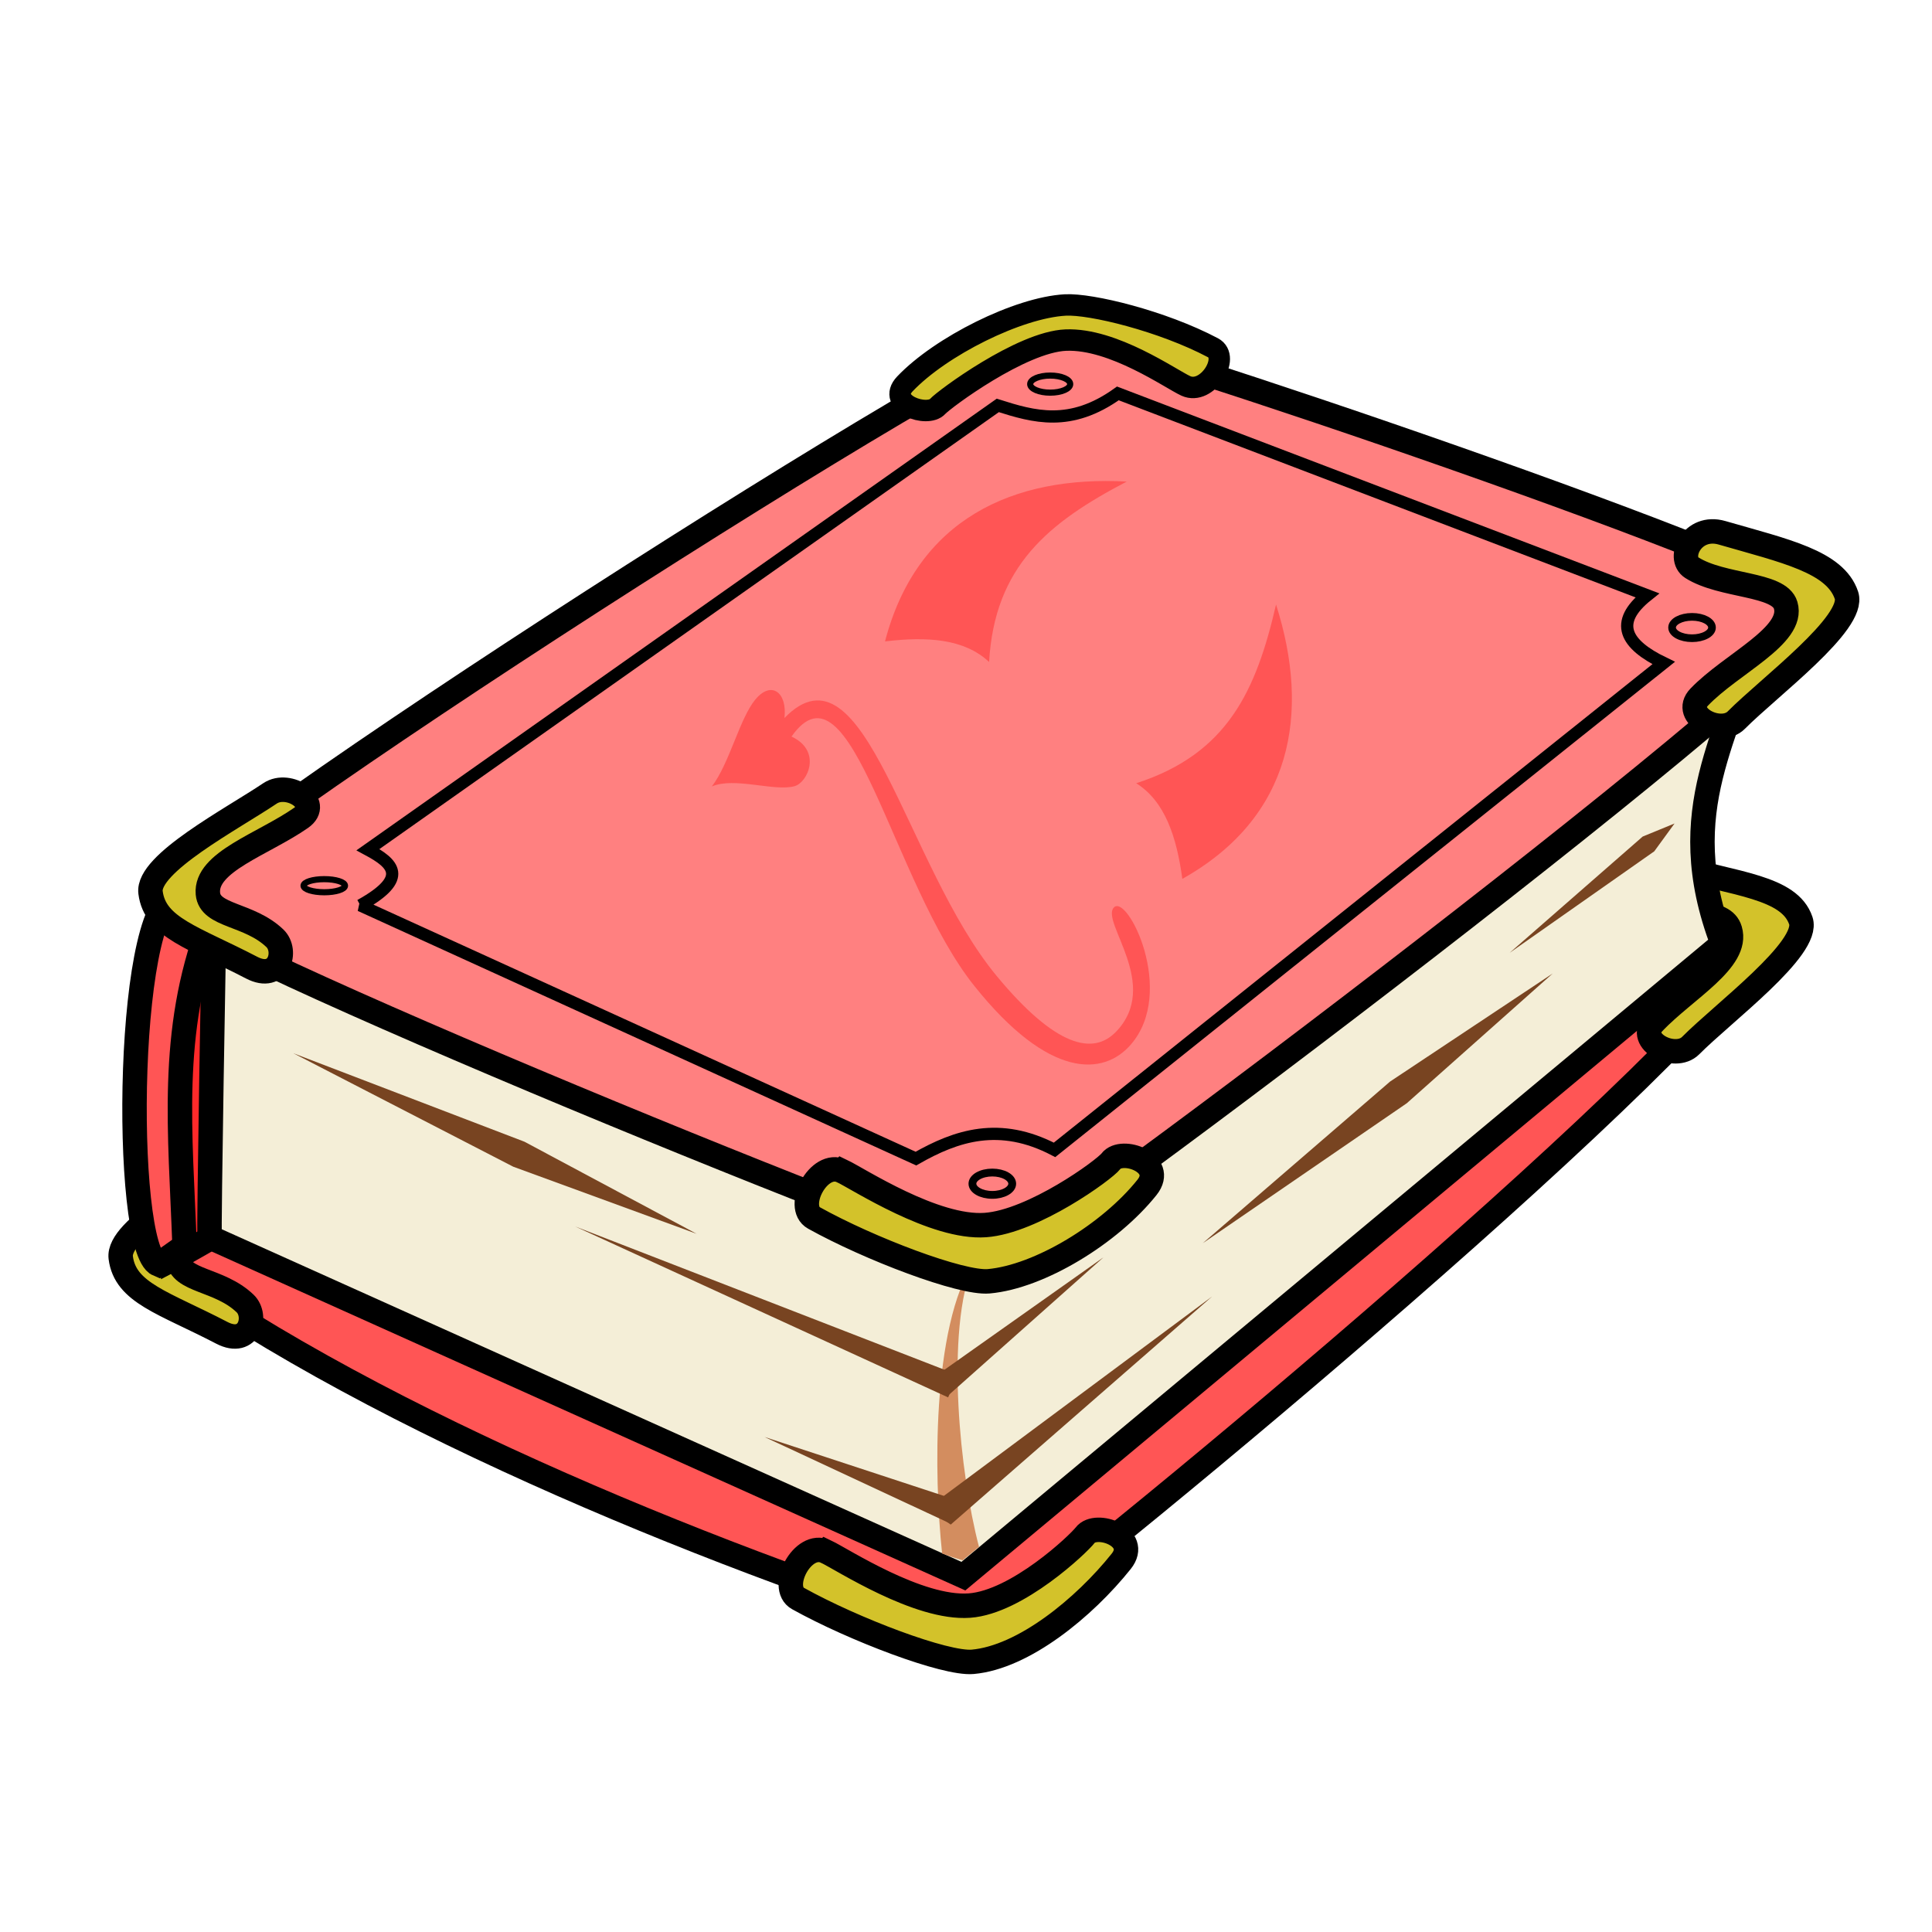
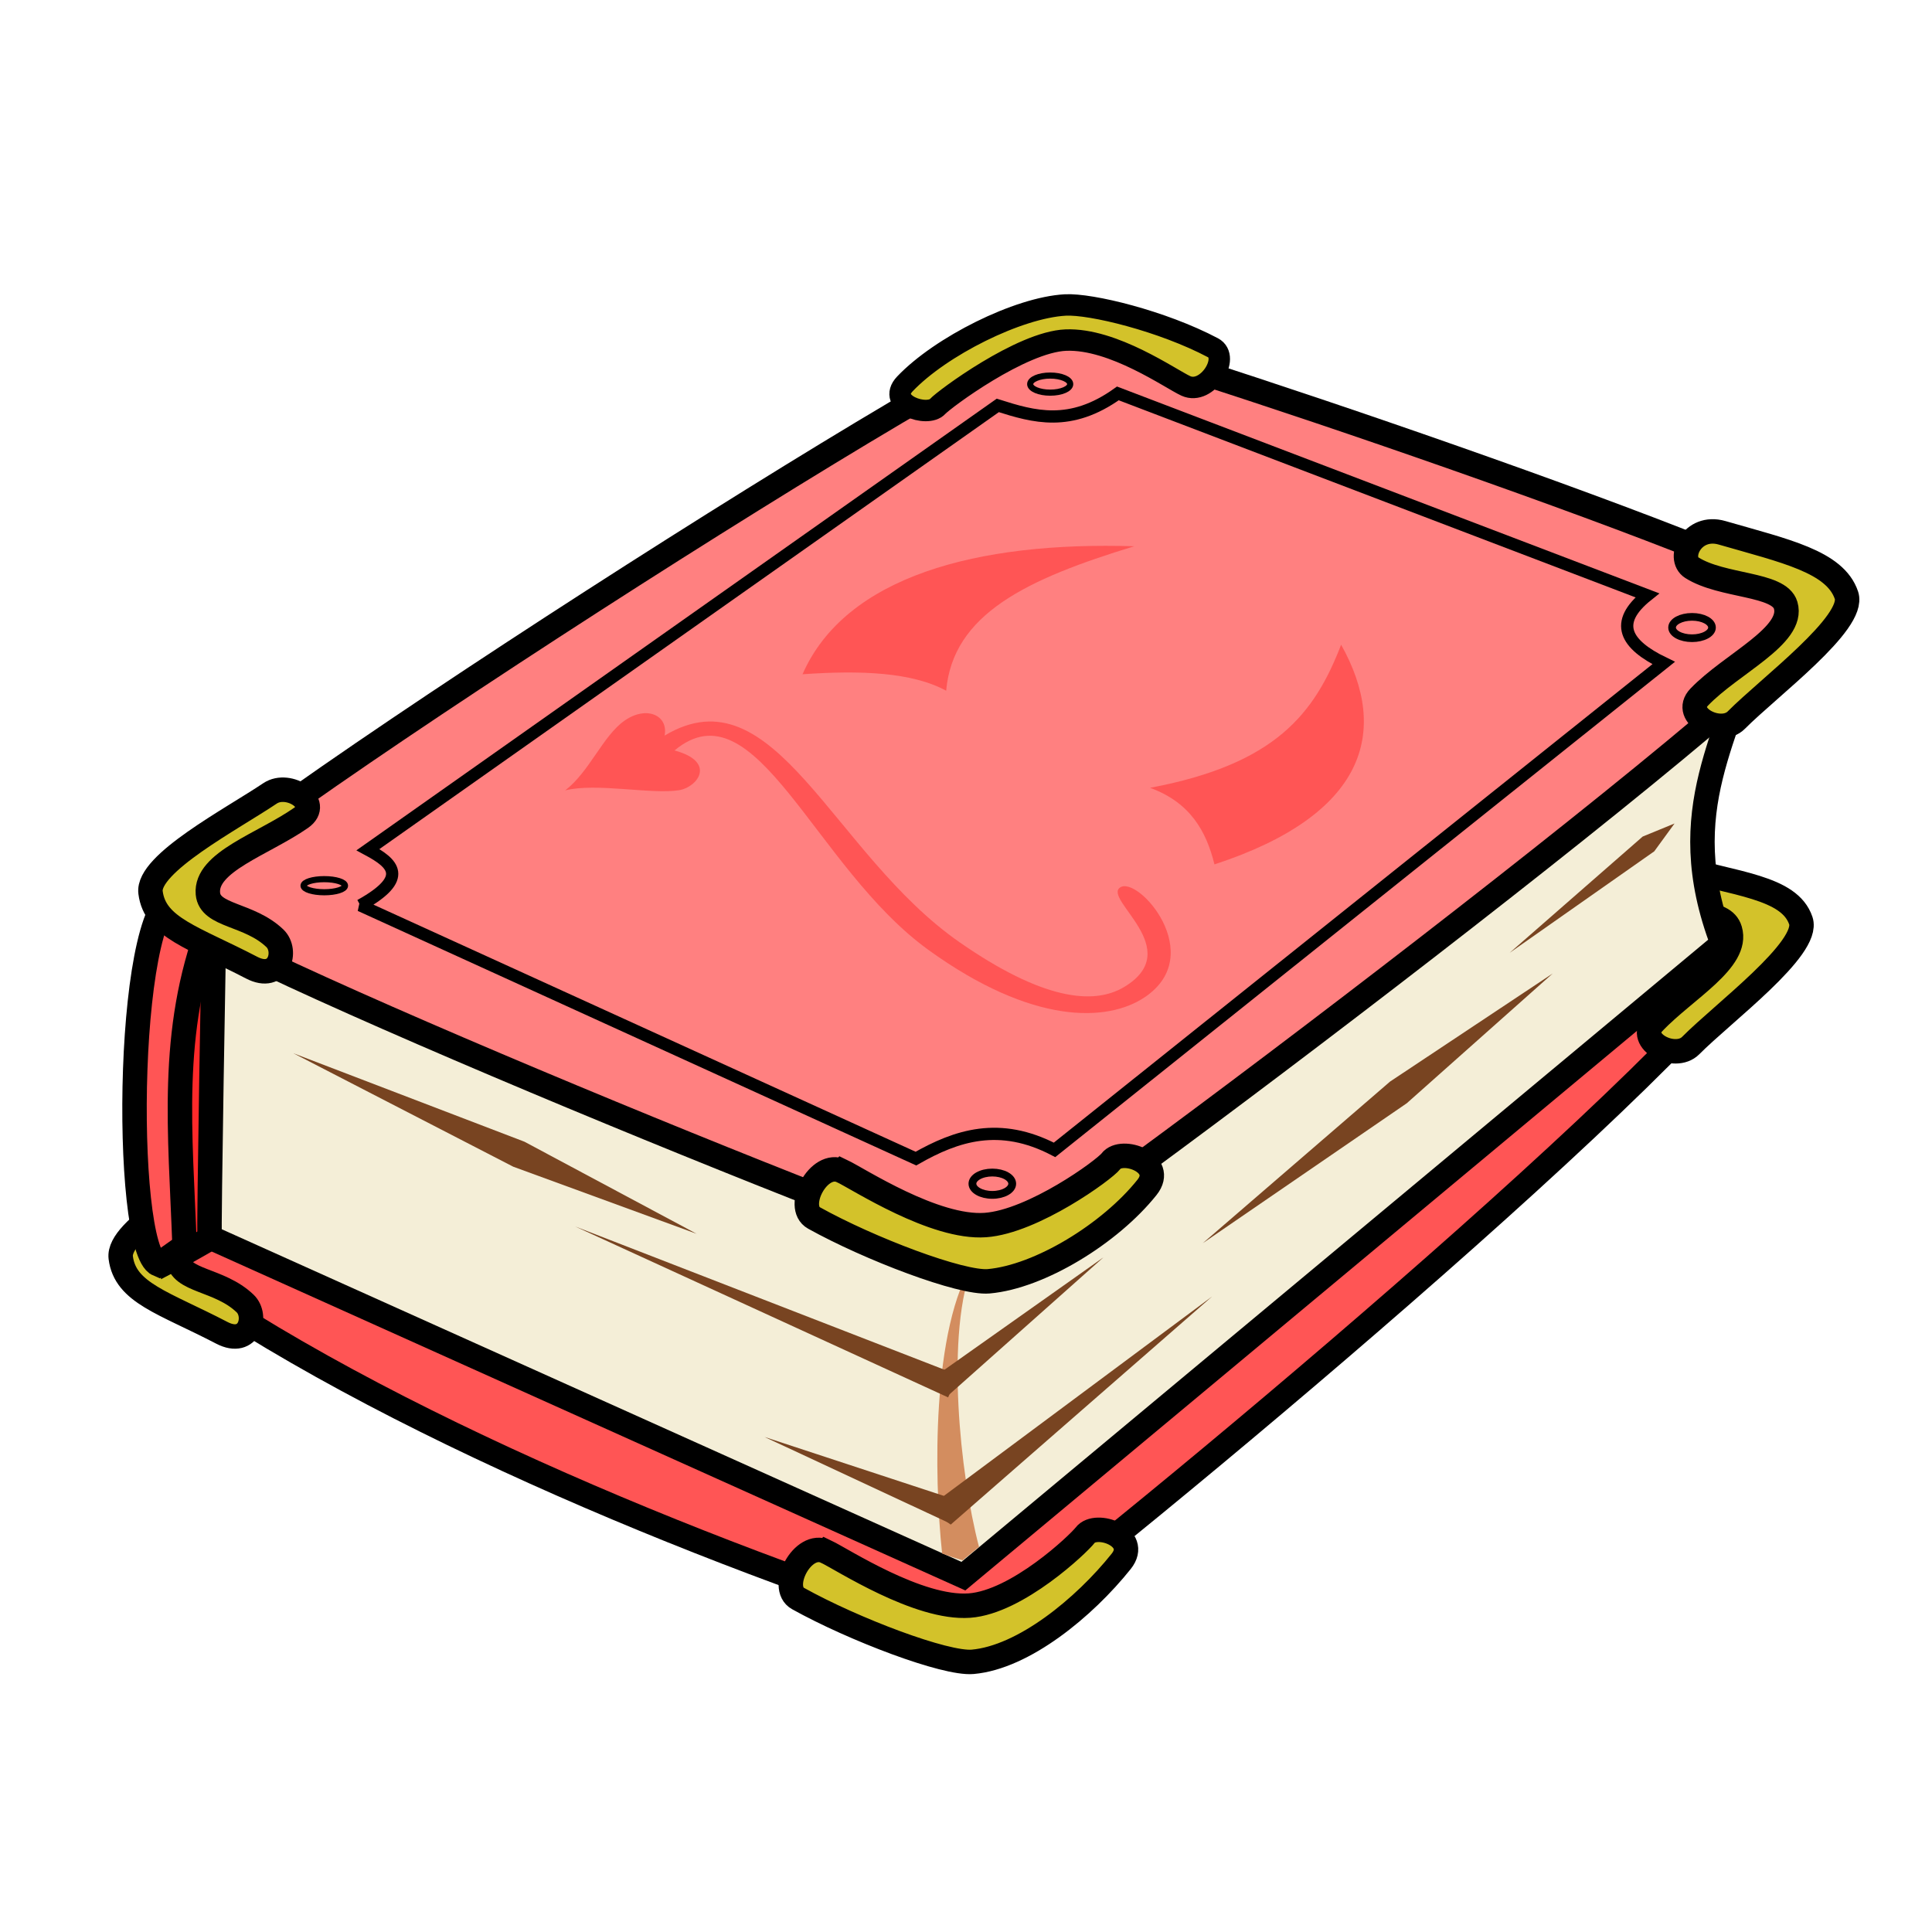
<svg xmlns="http://www.w3.org/2000/svg" width="100%" height="100%" viewBox="0 0 64 64" id="svg4311" version="1.1">
  <defs id="defs4313">
    <pattern y="0" x="0" height="6" width="6" patternUnits="userSpaceOnUse" id="EMFhbasepattern" />
  </defs>
  <g id="layer5" style="display:inline;opacity:1">
    <flowRoot xml:space="preserve" id="flowRoot4156" style="fill:black;stroke:none;stroke-opacity:1;stroke-width:1px;stroke-linejoin:miter;stroke-linecap:butt;fill-opacity:1;font-family:sans-serif;font-style:normal;font-weight:normal;font-size:40px;line-height:125%;letter-spacing:0px;word-spacing:0px">
      <flowRegion id="flowRegion4158">
        <rect id="rect4160" width="42.679" height="44.068" x="6.566" y="11.22" />
      </flowRegion>
      <flowPara id="flowPara4162" />
    </flowRoot>
    <flowRoot xml:space="preserve" id="flowRoot4168" style="fill:black;stroke:none;stroke-opacity:1;stroke-width:1px;stroke-linejoin:miter;stroke-linecap:butt;fill-opacity:1;font-family:sans-serif;font-style:normal;font-weight:normal;font-size:40px;line-height:125%;letter-spacing:0px;word-spacing:0px">
      <flowRegion id="flowRegion4170">
        <rect id="rect4172" width="63.766" height="63.64" x="0.253" y="-0.271" />
      </flowRegion>
      <flowPara id="flowPara4174" />
    </flowRoot>
    <text xml:space="preserve" style="font-style:normal;font-weight:normal;font-size:40px;line-height:125%;font-family:sans-serif;letter-spacing:0px;word-spacing:0px;fill:#000000;fill-opacity:1;stroke:none;stroke-width:1px;stroke-linecap:butt;stroke-linejoin:miter;stroke-opacity:1" x="38.482" y="27.125" id="text4158">
      <tspan id="tspan4160" x="38.482" y="27.125" />
    </text>
    <path style="fill:#ff5555;fill-rule:evenodd;stroke:#000000;stroke-width:0.81px;stroke-linecap:butt;stroke-linejoin:miter;stroke-opacity:1" d="M 5.3,41.888 C 12.651,47.194 24.341,51.842 32.511,54.363 37.085,51.009 56.439,34.931 58.619,30.787 L 41.244,25.525 c -11.981,5.454 -25.997,8.3 -35.944,16.363 z" id="path4190" />
    <path style="display:inline;opacity:1;fill:#d3c22a;fill-rule:evenodd;stroke:#000000;stroke-width:0.81px;stroke-linecap:butt;stroke-linejoin:miter;stroke-opacity:1;fill-opacity:1" d="m 54.778,33.873 c -0.59,0.615 0.704,1.292 1.229,0.762 1.073,-1.083 3.955,-3.222 3.648,-4.135 -0.376,-1.117 -2.166,-1.211 -4.248,-1.814 -0.993,-0.287 -1.068,0.787 -0.567,1.104 1.005,0.638 2.253,0.282 2.469,1.014 0.298,1.01 -1.47,1.961 -2.531,3.068 z" id="path4192-3" />
    <path style="display:inline;opacity:1;fill:#d3c22a;fill-rule:evenodd;stroke:#000000;stroke-width:0.81px;stroke-linecap:butt;stroke-linejoin:miter;stroke-opacity:1;fill-opacity:1" d="M 8.986,39.19 C 9.686,38.703 8.577,37.963 7.957,38.379 6.692,39.229 3.879,40.706 4,41.662 4.148,42.831 5.424,43.149 7.346,44.15 8.263,44.628 8.548,43.59 8.12,43.18 7.261,42.356 5.967,42.459 5.9,41.699 5.807,40.649 7.727,40.066 8.986,39.19 Z" id="path4192-3-1-9-4" />
    <path style="fill:#ff2a2a;fill-rule:evenodd;stroke:#000000;stroke-width:0.81px;stroke-linecap:butt;stroke-linejoin:miter;stroke-opacity:1" d="M 5.68,41.743 C 6.263,41.444 10.346,39.058 10.308,39.067 L 9.513,28.002 6.258,30.714 C 4.754,34.522 5.326,38.122 5.68,41.743 Z" id="path4198" />
    <path style="fill:#ff5555;fill-rule:evenodd;stroke:#000000;stroke-width:0.81px;stroke-linecap:butt;stroke-linejoin:miter;stroke-opacity:1" d="M 5.246,41.888 C 4.043,41.388 4.152,29.229 6.005,29.648 l 0.94,0.976 C 5.597,34.204 5.98,37.508 6.114,41.273 Z" id="path4196" />
    <path style="fill:#f4eed7;fill-rule:evenodd;stroke:#000000;stroke-width:0.81px;stroke-linecap:butt;stroke-linejoin:miter;stroke-opacity:1" d="M 6.945,40.984 C 6.909,40.767 7.09,30.751 7.09,30.751 l 50.95,-9.619 c -0.615,3.214 -2.7,5.611 -0.976,10.125 L 31.913,52.212 Z" id="path4261" />
    <path style="fill:#d3c22a;fill-rule:evenodd;stroke:#000000;stroke-width:0.81px;stroke-linecap:butt;stroke-linejoin:miter;stroke-opacity:1;fill-opacity:1" d="m 27.358,51.398 c -0.77,-0.366 -1.574,1.192 -0.922,1.555 1.831,1.019 4.879,2.178 5.786,2.097 1.683,-0.149 3.693,-1.793 4.918,-3.327 0.645,-0.808 -0.836,-1.341 -1.193,-0.868 -0.217,0.287 -2.249,2.217 -3.833,2.332 -1.689,0.123 -4.211,-1.531 -4.755,-1.79 z" id="path4192" />
    <path style="fill:#ff8080;fill-rule:evenodd;stroke:#000000;stroke-width:0.81px;stroke-linecap:butt;stroke-linejoin:miter;stroke-opacity:1" d="M 5.499,29.991 C 5.491,28.653 33.368,10.807 34.934,10.934 36.658,11.075 59.97,18.979 60.391,20.155 60.844,21.422 33.99,41.667 33.126,41.78 32.191,41.901 5.505,31.062 5.499,29.991 Z" id="path4200" />
    <path style="display:inline;opacity:1;fill:#d3c22a;fill-rule:evenodd;stroke:#000000;stroke-width:0.81px;stroke-linecap:butt;stroke-linejoin:miter;stroke-opacity:1;fill-opacity:1" d="m 56.289,23.092 c -0.59,0.615 0.704,1.292 1.229,0.762 1.073,-1.083 3.955,-3.222 3.648,-4.135 -0.376,-1.117 -2.038,-1.467 -4.12,-2.069 -0.993,-0.287 -1.502,0.838 -1.002,1.155 1.005,0.638 2.892,0.512 3.108,1.244 0.298,1.01 -1.802,1.935 -2.863,3.043 z" id="path4192-3-1" />
    <path style="fill:none;fill-rule:evenodd;stroke:#000000;stroke-width:0.405;stroke-linecap:butt;stroke-linejoin:miter;stroke-miterlimit:4;stroke-dasharray:none;stroke-opacity:1" d="m 11.935,29.991 18.406,8.389 c 1.344,-0.767 2.771,-1.24 4.592,-0.289 L 55.111,21.963 C 53.838,21.347 53.435,20.627 54.569,19.721 L 37.031,13.032 c -1.575,1.128 -2.78,0.778 -3.978,0.398 L 12.189,28.147 c 0.82,0.441 1.395,0.929 -0.253,1.844 z" id="path4256" />
    <ellipse style="display:inline;opacity:1;fill:none;fill-opacity:1;stroke:#000000;stroke-width:0.203;stroke-linecap:round;stroke-linejoin:round;stroke-miterlimit:4;stroke-dasharray:none;stroke-opacity:1" id="path4258-8" cx="34.789" cy="12.724" rx="0.663" ry="0.283" />
    <ellipse style="display:inline;opacity:1;fill:none;fill-opacity:1;stroke:#000000;stroke-width:0.203;stroke-linecap:round;stroke-linejoin:round;stroke-miterlimit:4;stroke-dasharray:none;stroke-opacity:1" id="path4258" cx="10.742" cy="29.34" rx="0.687" ry="0.217" />
    <ellipse style="display:inline;opacity:1;fill:none;fill-opacity:1;stroke:#000000;stroke-width:0.259;stroke-linecap:round;stroke-linejoin:round;stroke-miterlimit:4;stroke-dasharray:none;stroke-opacity:1" id="path4258-9" cx="32.872" cy="39.212" rx="0.659" ry="0.37" />
    <ellipse style="display:inline;opacity:1;fill:none;fill-opacity:1;stroke:#000000;stroke-width:0.254;stroke-linecap:round;stroke-linejoin:round;stroke-miterlimit:4;stroke-dasharray:none;stroke-opacity:1" id="path4258-6" cx="56.051" cy="20.788" rx="0.661" ry="0.354" />
    <path style="fill:#d38d5f;fill-opacity:1;fill-rule:evenodd;stroke:none;stroke-width:1px;stroke-linecap:butt;stroke-linejoin:miter;stroke-opacity:1" d="m 31.883,51.689 c 0.18,-0.148 0.365,-0.298 0.548,-0.446 -0.326,-1.248 -0.593,-2.98 -0.68,-4.673 -0.094,-1.835 0.02,-3.639 0.512,-4.762 -0.696,1.048 -1.038,2.865 -1.159,4.757 -0.111,1.732 -0.04,3.538 0.105,4.898 0.225,0.083 0.451,0.158 0.676,0.225 z" id="path4419" />
    <path style="fill:#784421;fill-opacity:1;fill-rule:evenodd;stroke:none;stroke-width:1px;stroke-linecap:butt;stroke-linejoin:miter;stroke-opacity:1" d="m 31.656,50.107 0.149,-0.377 -6.477,-2.128 6.179,2.881 0.149,-0.377 z" id="path4193" />
    <path style="fill:#784421;fill-opacity:1;fill-rule:evenodd;stroke:none;stroke-width:1px;stroke-linecap:butt;stroke-linejoin:miter;stroke-opacity:1" d="m 31.113,50.234 0.381,0.27 8.659,-7.557 -9.223,6.857 0.183,0.429 z" id="path4197" />
    <path style="display:inline;opacity:1;fill:#784421;fill-opacity:1;fill-rule:evenodd;stroke:none;stroke-width:1px;stroke-linecap:butt;stroke-linejoin:miter;stroke-opacity:1" d="m 31.723,45.544 -12.669,-4.915 12.354,5.662 z" id="path4193-1" />
    <path style="display:inline;opacity:1;fill:#784421;fill-opacity:1;fill-rule:evenodd;stroke:none;stroke-width:1px;stroke-linecap:butt;stroke-linejoin:miter;stroke-opacity:1" d="m 31.022,46.044 0.394,0.177 5.139,-4.571 -5.616,3.97 0.083,0.424 z" id="path4197-4" />
    <path style="display:inline;opacity:1;fill:#784421;fill-opacity:1;fill-rule:evenodd;stroke:none;stroke-width:1px;stroke-linecap:butt;stroke-linejoin:miter;stroke-opacity:1" d="m 23.075,40.87 -5.701,-3.049 -7.655,-2.93 7.284,3.758 6.071,2.221 z" id="path4193-1-9" />
    <path style="display:inline;opacity:1;fill:#784421;fill-opacity:1;fill-rule:evenodd;stroke:none;stroke-width:1px;stroke-linecap:butt;stroke-linejoin:miter;stroke-opacity:1" d="m 51.432,32.25 -5.384,3.578 -6.205,5.355 6.759,-4.637 4.831,-4.296 z" id="path4193-1-9-8" />
    <path style="display:inline;opacity:1;fill:#d3c22a;fill-rule:evenodd;stroke:#000000;stroke-width:0.81px;stroke-linecap:butt;stroke-linejoin:miter;stroke-opacity:1;fill-opacity:1" d="M 9.973,27.093 C 10.673,26.606 9.564,25.867 8.945,26.282 7.68,27.132 4.866,28.609 4.987,29.565 5.135,30.734 6.411,31.052 8.333,32.053 9.25,32.531 9.535,31.493 9.107,31.083 8.248,30.259 6.954,30.362 6.887,29.602 6.794,28.552 8.715,27.969 9.973,27.093 Z" id="path4192-3-1-9" />
    <path style="display:inline;opacity:1;fill:#d3c22a;fill-rule:evenodd;stroke:#000000;stroke-width:0.71px;stroke-linecap:butt;stroke-linejoin:miter;stroke-opacity:1;fill-opacity:1" d="m 39.283,12.784 c 0.706,0.321 1.493,-0.95 0.897,-1.265 -1.675,-0.885 -4.044,-1.462 -4.889,-1.416 -1.568,0.085 -4.137,1.374 -5.315,2.614 -0.621,0.653 0.743,1.128 1.087,0.745 0.209,-0.232 2.77,-2.137 4.245,-2.196 1.573,-0.063 3.476,1.291 3.975,1.518 z" id="path4192-8-0" />
    <path style="display:inline;opacity:1;fill:#d3c22a;fill-rule:evenodd;stroke:#000000;stroke-width:0.81px;stroke-linecap:butt;stroke-linejoin:miter;stroke-opacity:1;fill-opacity:1" d="m 27.888,38.792 c -0.77,-0.366 -1.574,1.192 -0.922,1.555 1.831,1.019 4.879,2.178 5.786,2.097 1.683,-0.149 4.019,-1.576 5.243,-3.11 0.645,-0.808 -0.836,-1.341 -1.193,-0.868 -0.217,0.287 -2.575,2 -4.158,2.115 -1.689,0.123 -4.211,-1.531 -4.755,-1.79 z" id="path4192-8" />
    <path style="display:inline;opacity:1;fill:#784421;fill-opacity:1;fill-rule:evenodd;stroke:none;stroke-width:1px;stroke-linecap:butt;stroke-linejoin:miter;stroke-opacity:1" d="m 55.47,27.281 -0.67,0.92 -4.79,3.362 4.406,-3.851 1.053,-0.432 z" id="path4197-4-5" />
-     <g id="g4219" transform="matrix(0.3063412,0.2369755,-0.2556233,0.330879,54.96507,22.49808)" style="display:inline;opacity:1;fill:#ff5555">
+     <g id="g4219" transform="matrix(0.4243384,0.1897597,-0.3493254,0.2649537,61.94468,23.33686)" style="display:inline;opacity:1;fill:#ff5555">
      <path id="path4271-6-6" d="m -54.379,35.168 c 2.568,-2.344 5.221,-4.019 8.121,-3.758 -4.635,-6.268 -3.282,-11.606 -0.118,-17.976 -8.019,5.122 -12.235,12.519 -8.003,21.734 z" style="display:inline;opacity:1;fill:#ff5555;fill-opacity:1;fill-rule:evenodd;stroke:none;stroke-width:0.75;stroke-linecap:butt;stroke-linejoin:miter;stroke-miterlimit:4;stroke-dasharray:none;stroke-opacity:1" />
      <path id="path4271-6-6-9" d="m -21.838,35.634 c -2.568,-2.344 -5.221,-4.019 -8.121,-3.758 4.635,-6.268 3.282,-11.606 0.118,-17.976 8.019,5.122 12.235,12.519 8.003,21.734 z" style="display:inline;opacity:1;fill:#ff5555;fill-opacity:1;fill-rule:evenodd;stroke:none;stroke-width:0.75;stroke-linecap:butt;stroke-linejoin:miter;stroke-miterlimit:4;stroke-dasharray:none;stroke-opacity:1" />
      <path id="path4312-8" d="m -18.334,48.443 c -0.312,2.585 -3.29,3.871 -10.97,2.281 -12.026,-2.49 -26.753,-14.972 -27.877,-5.881 -1.128,-1.746 -2.86,-1.74 -2.936,0.25 -0.075,1.945 1.59,5.251 1.601,7.556 1.028,-1.712 4.527,-2.703 5.59,-4.031 0.694,-0.868 0.023,-3.548 -2.806,-2.956 -0.398,-8.206 14.418,4.289 25.403,6.762 9.971,2.245 13.456,-0.619 13.668,-3.887 0.36,-5.562 -8.214,-9.366 -8.317,-7.771 -0.099,1.542 7.264,2.543 6.645,7.678 z" style="display:inline;opacity:1;fill:#ff5555;fill-opacity:1;fill-rule:evenodd;stroke:none;stroke-width:0.75;stroke-linecap:butt;stroke-linejoin:miter;stroke-miterlimit:4;stroke-dasharray:none;stroke-opacity:1" />
    </g>
  </g>
</svg>
